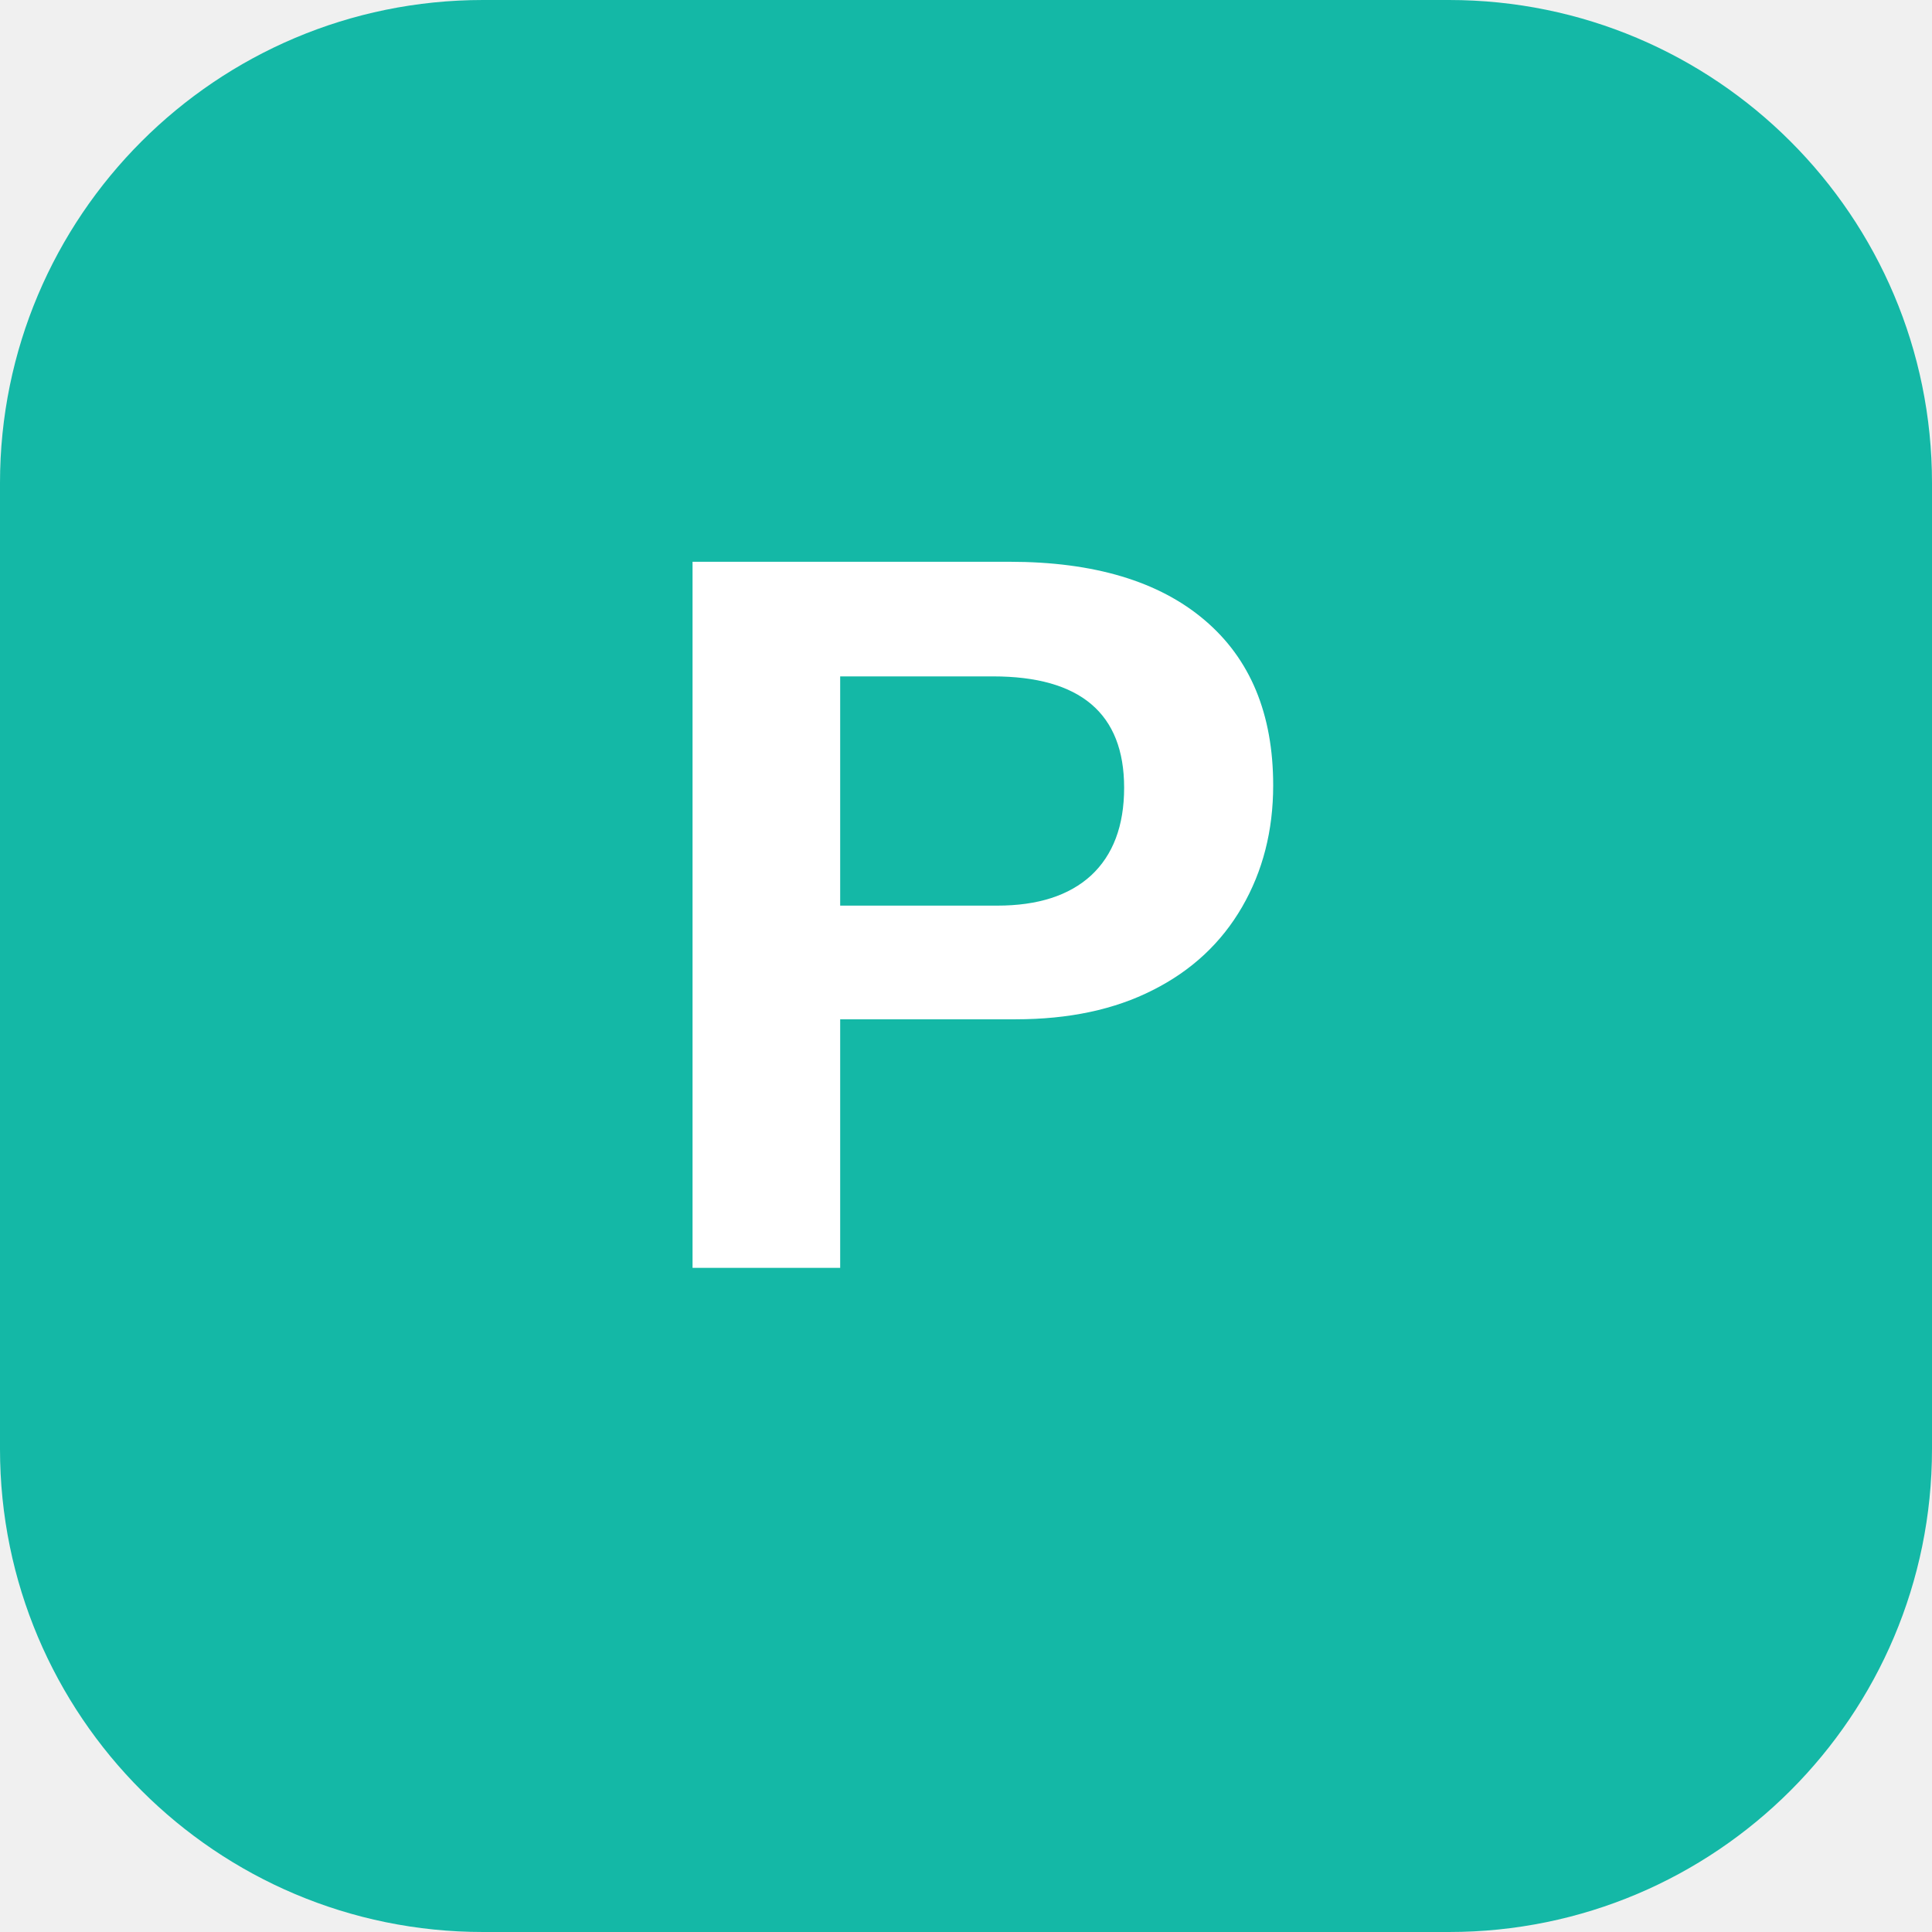
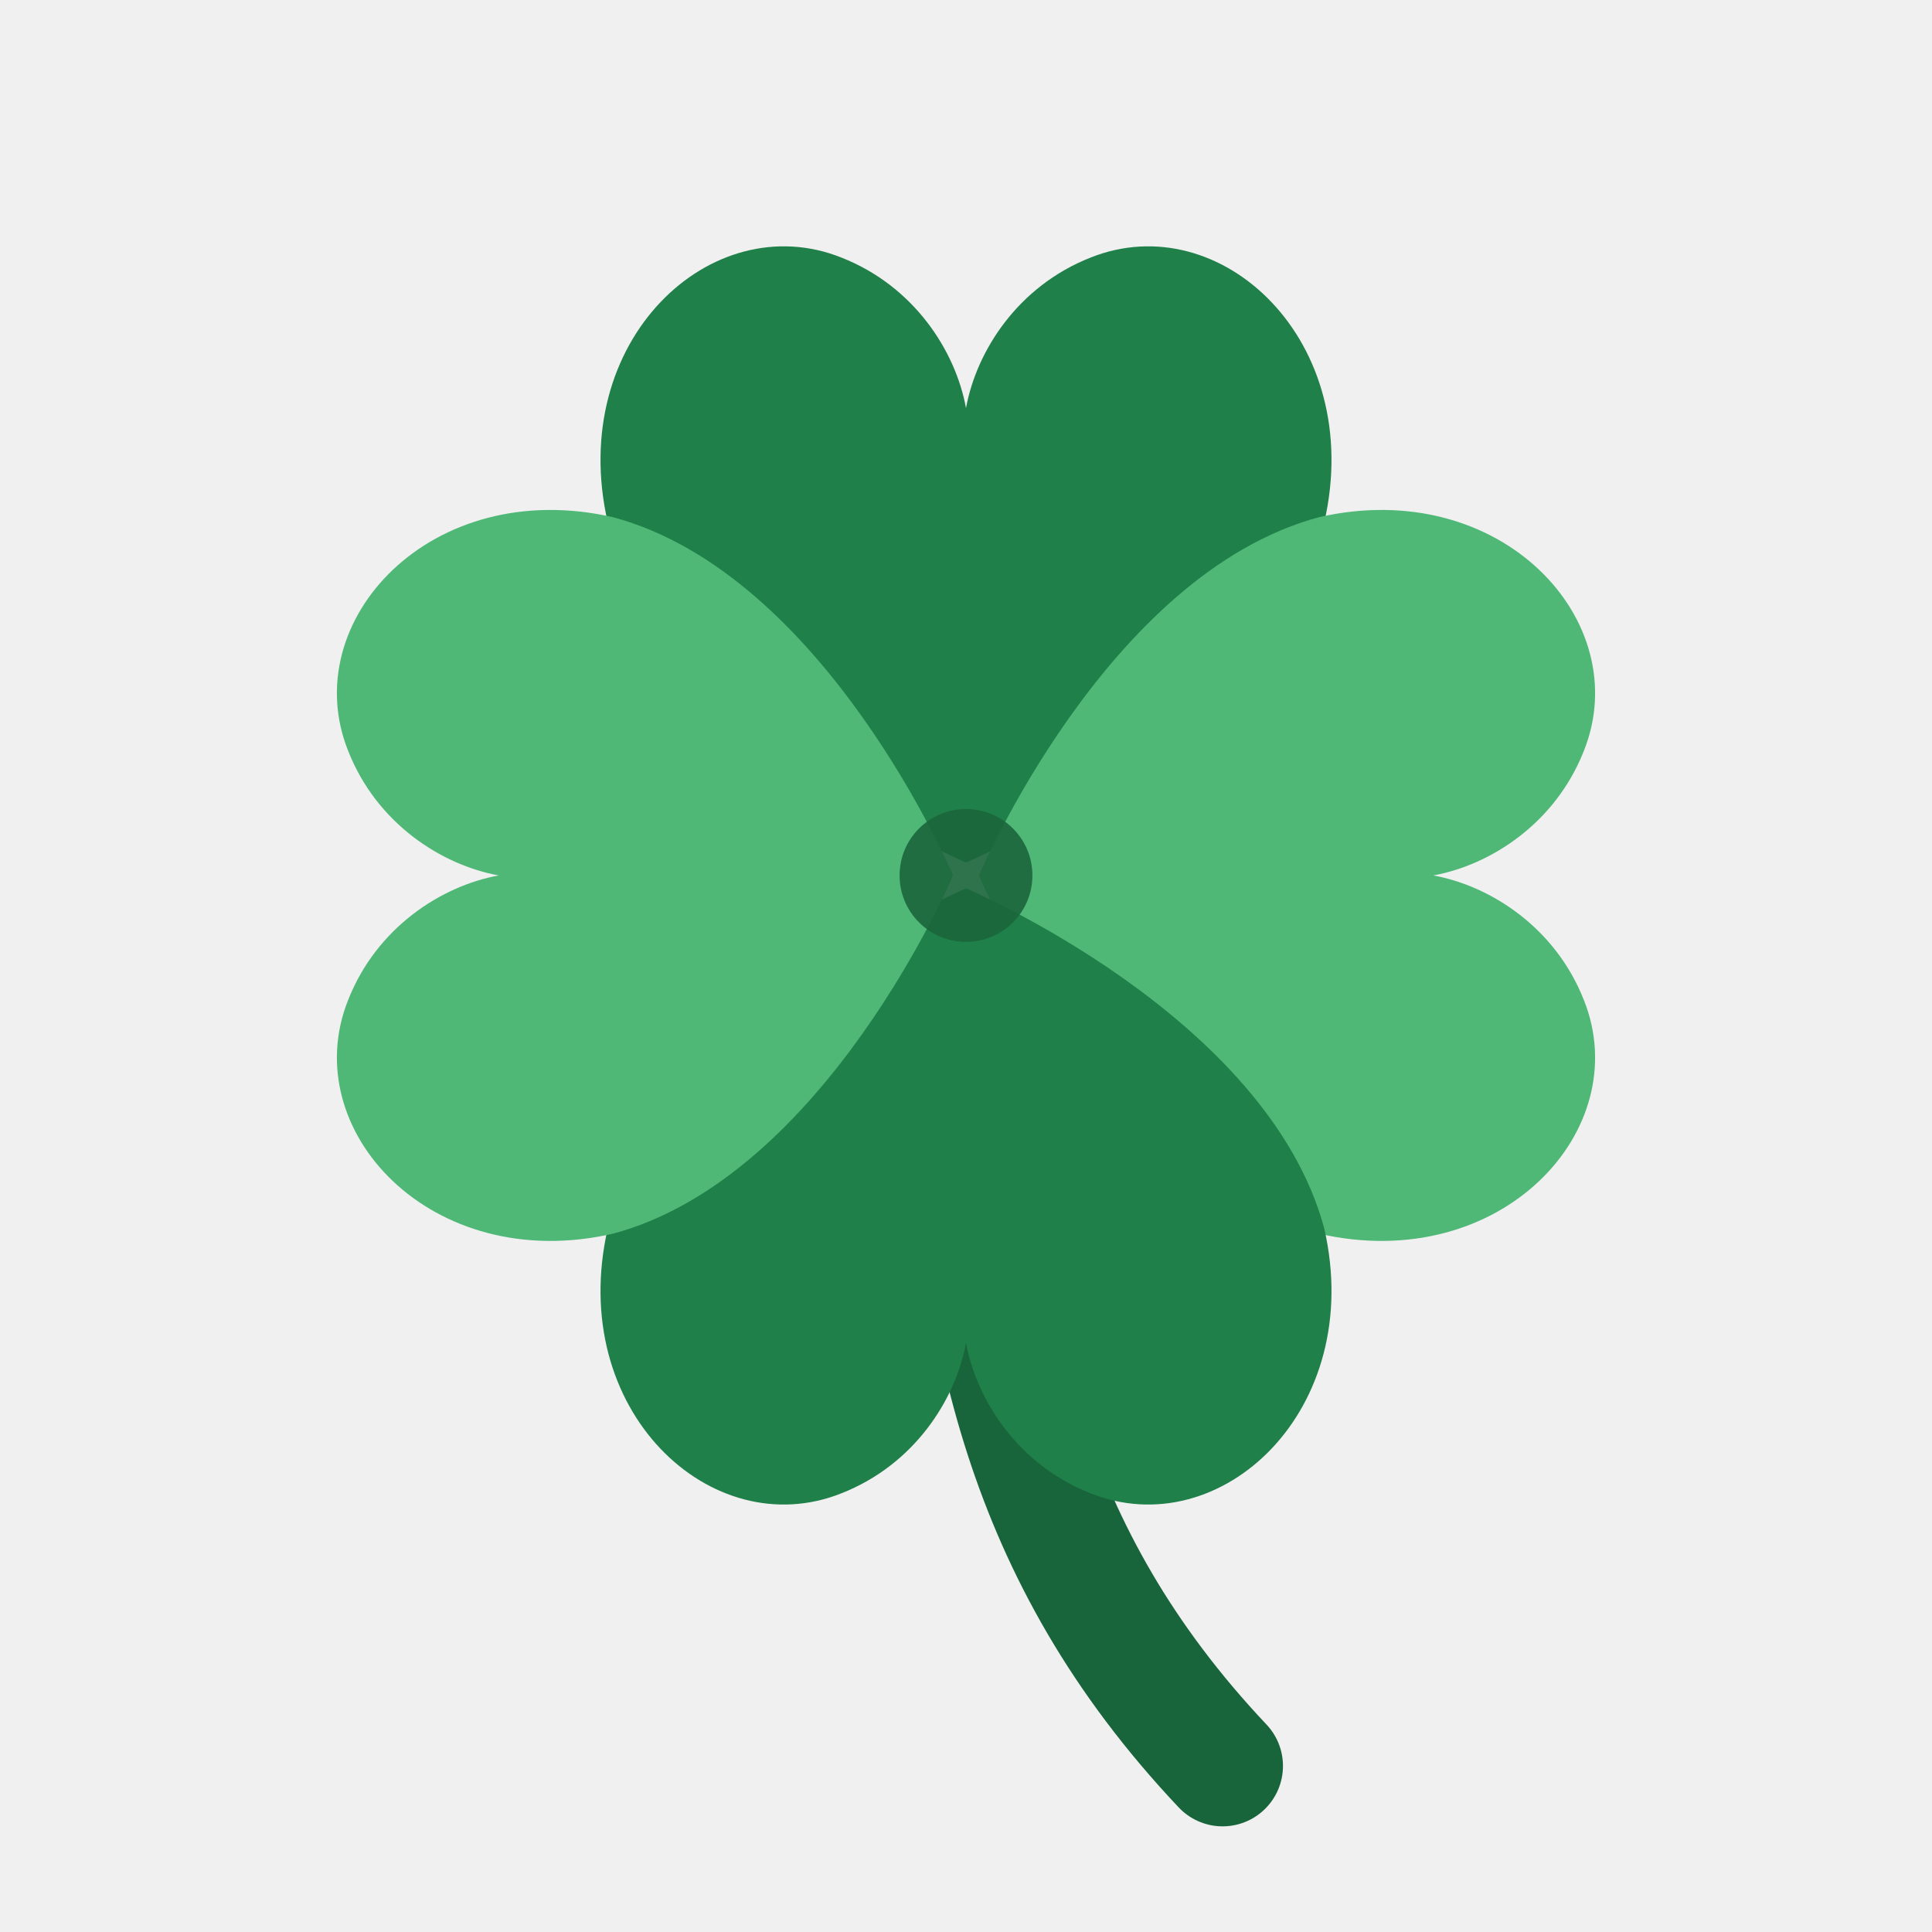
- <svg xmlns="http://www.w3.org/2000/svg" width="64" height="64" viewBox="0 0 64 64" role="img" aria-label="Pulsa">
-   <rect width="64" height="64" rx="16" fill="#14B8A6" />
-   <text x="32" y="42" text-anchor="middle" fill="#FFFFFF" font-family="Arial, sans-serif" font-size="34" font-weight="900">P</text>
+ <svg xmlns="http://www.w3.org/2000/svg" viewBox="0 0 64 64">
+   <path d="M32 36 C32.6 44 33.8 51.4 40.5 58.5" fill="none" stroke="#19653B" stroke-linecap="round" stroke-width="4" />
+   <g transform="translate(32 29) scale(0.86) translate(-32 -32)">
+     <path d="M32 31.5 C32 31.5 20.4 26.6 18.2 18.4 C16.6 11.4 22.2 6.2 27.2 8.2 C30 9.3 31.6 11.8 32 14 C32.4 11.8 34 9.3 36.8 8.2 C41.8 6.2 47.4 11.4 45.8 18.4 C43.6 26.6 32 31.5 32 31.5 Z" fill="#1F8049" />
+     <path d="M32 31.5 C32 31.5 20.4 26.6 18.2 18.4 C16.6 11.4 22.2 6.2 27.2 8.2 C30 9.3 31.6 11.8 32 14 C32.4 11.8 34 9.3 36.8 8.2 C41.8 6.2 47.4 11.4 45.8 18.4 C43.6 26.6 32 31.5 32 31.5 Z" fill="#4FB877" transform="rotate(90 32 32)" />
+     <path d="M32 31.5 C32 31.5 20.4 26.6 18.2 18.4 C16.6 11.4 22.2 6.2 27.2 8.2 C30 9.3 31.6 11.8 32 14 C32.4 11.8 34 9.3 36.8 8.2 C41.8 6.2 47.4 11.4 45.8 18.4 C43.6 26.6 32 31.5 32 31.5 Z" fill="#1F8049" transform="rotate(180 32 32)" />
+     <path d="M32 31.5 C32 31.5 20.4 26.6 18.2 18.4 C16.6 11.4 22.2 6.2 27.2 8.2 C30 9.3 31.6 11.8 32 14 C32.4 11.8 34 9.3 36.8 8.2 C41.8 6.2 47.4 11.4 45.8 18.4 C43.6 26.6 32 31.5 32 31.5 Z" fill="#4FB877" transform="rotate(270 32 32)" />
+   </g>
+   <circle cx="32" cy="29" r="2.2" fill="#19653B" opacity="0.9" />
</svg>
